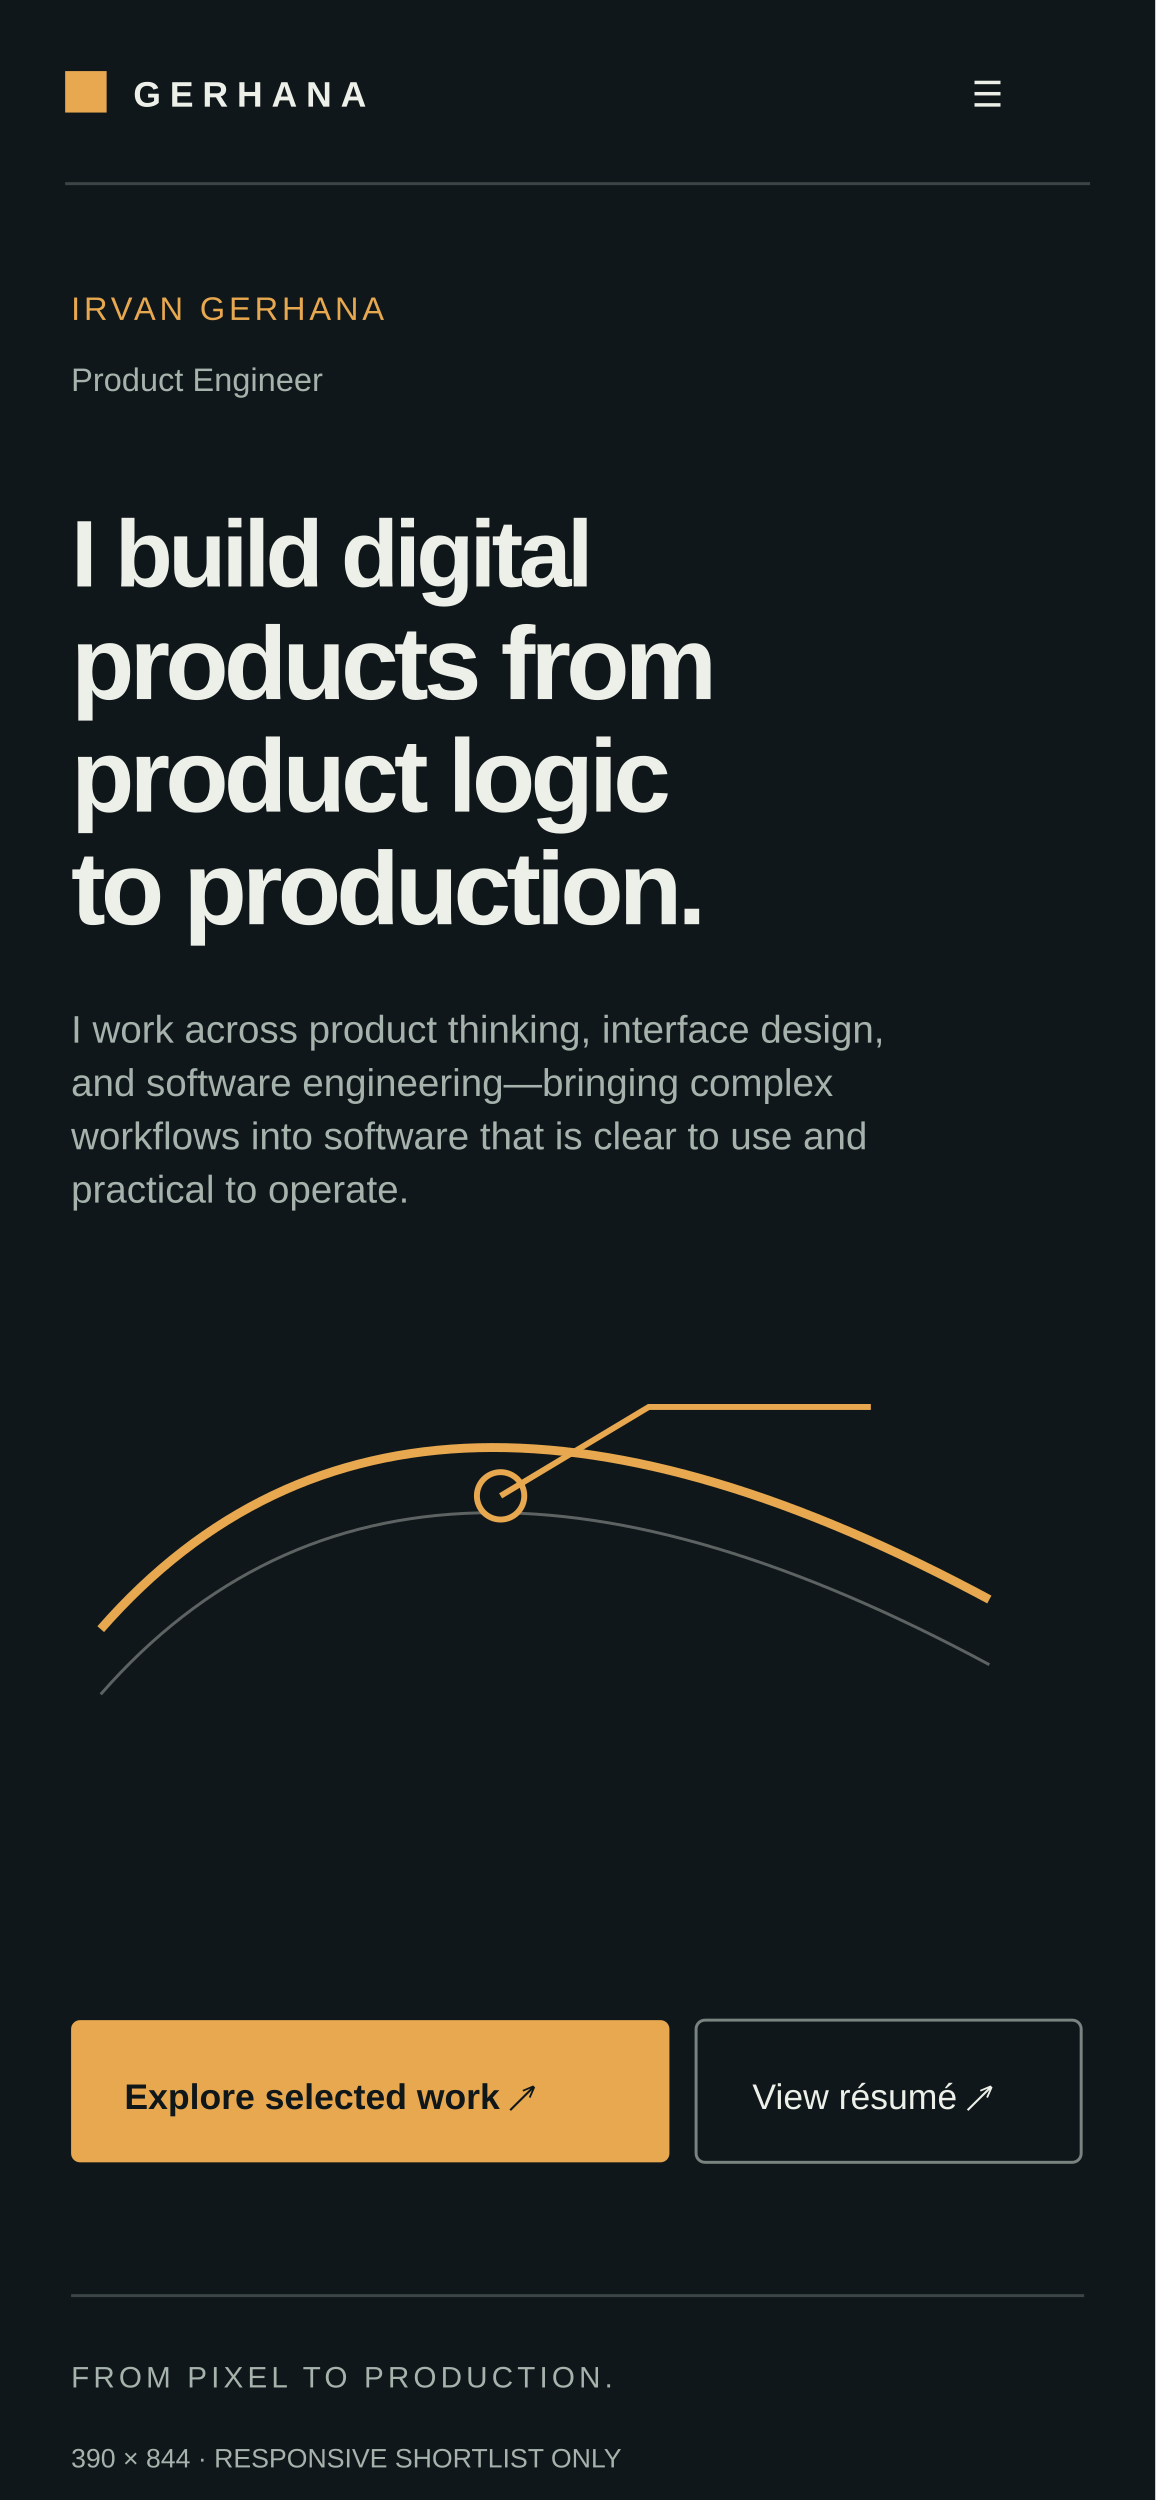
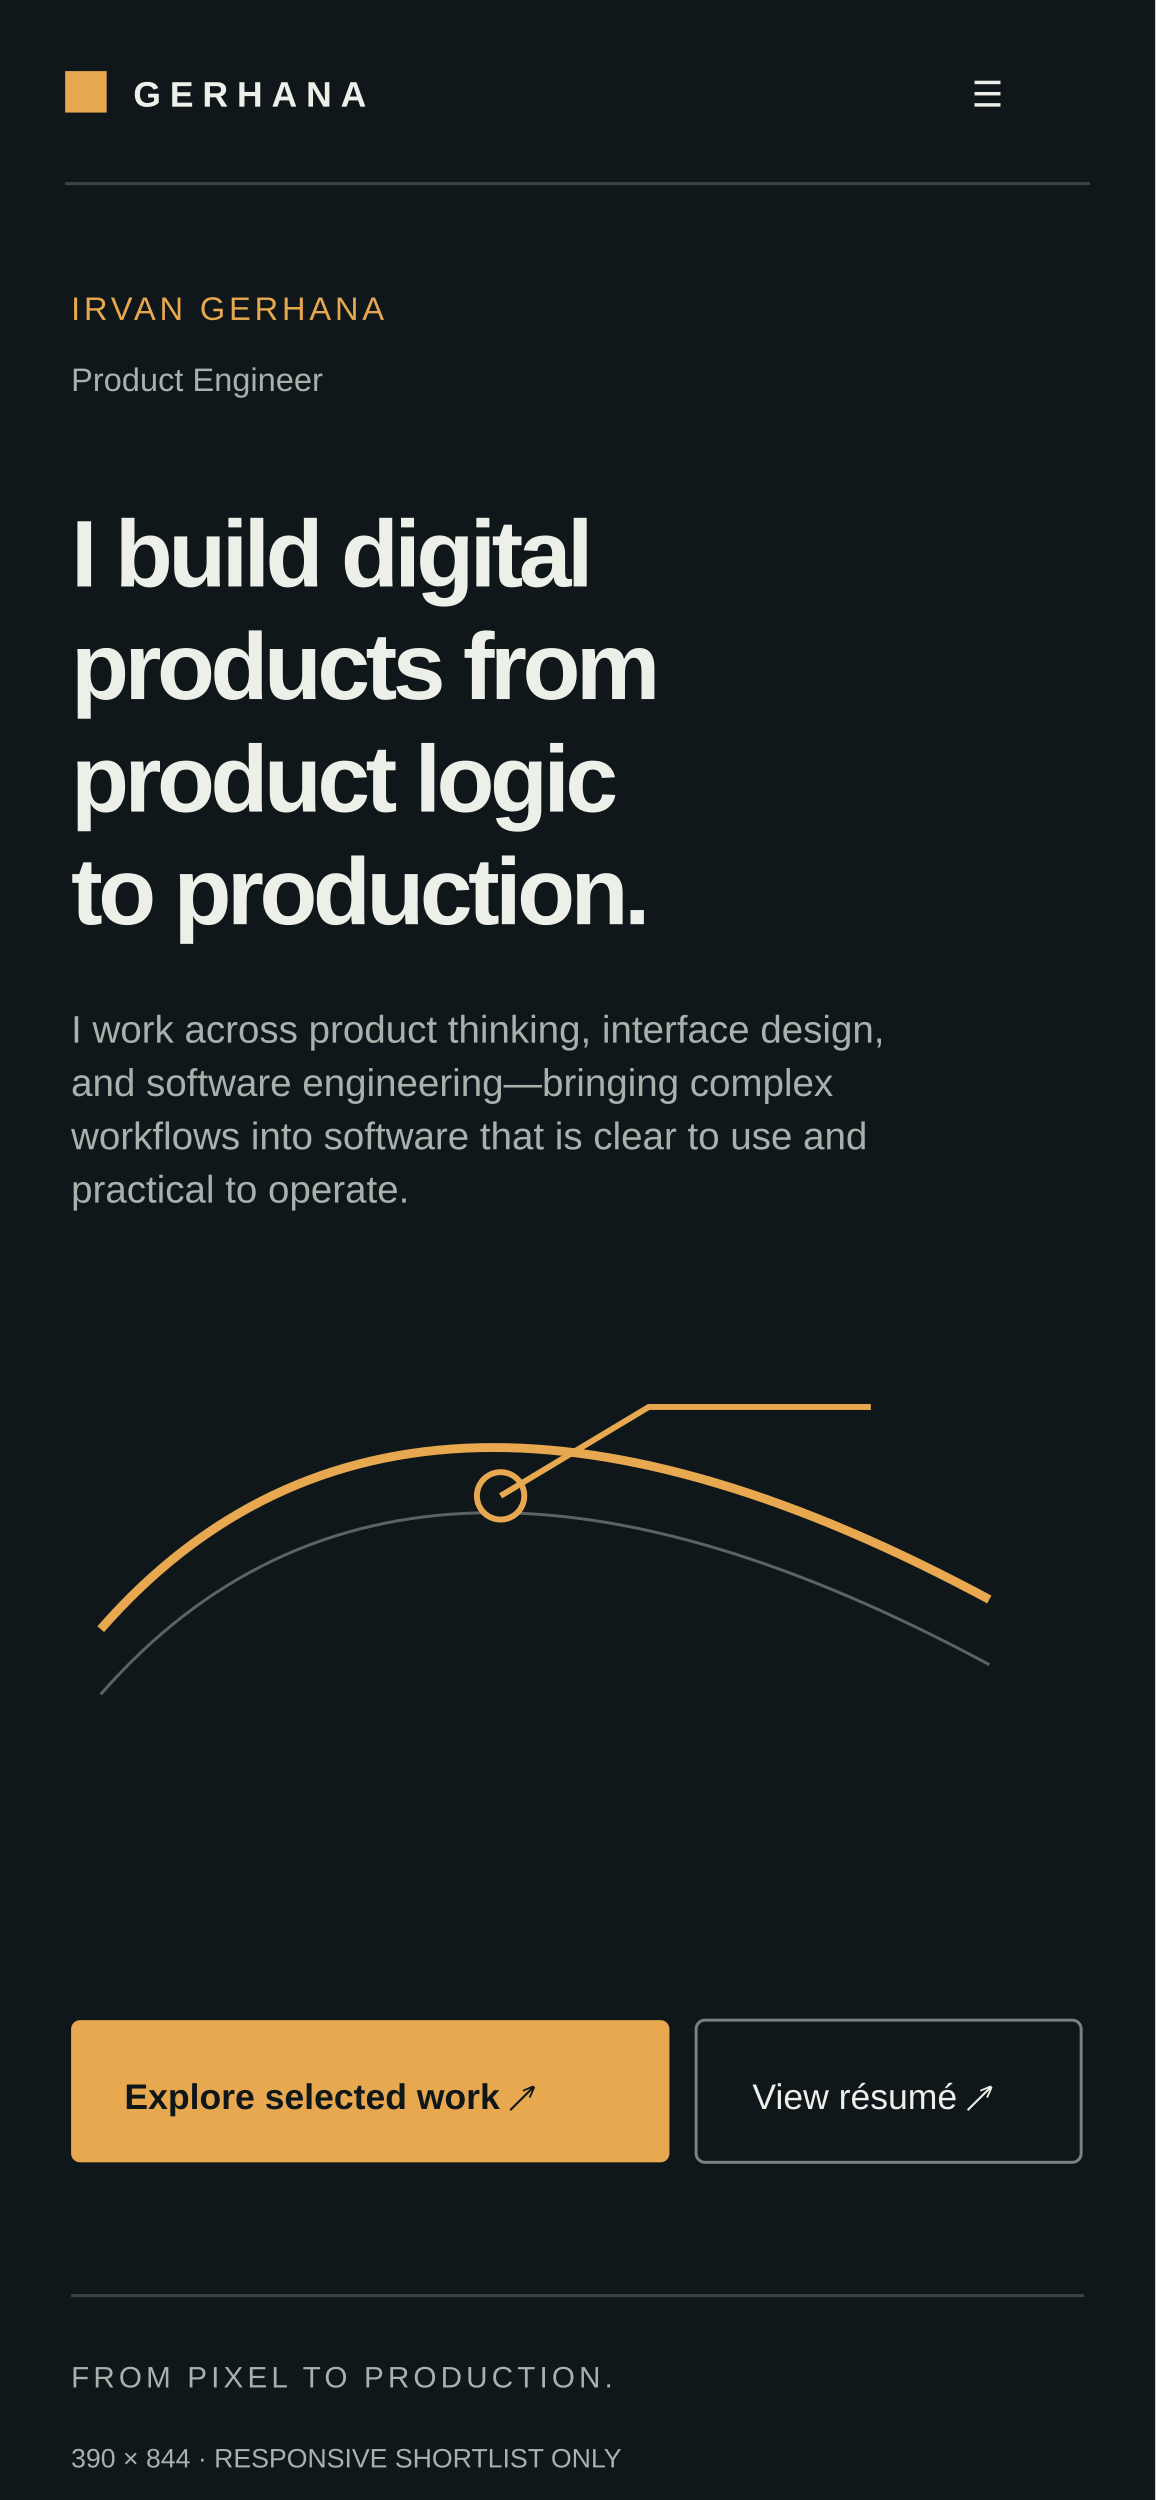
<svg xmlns="http://www.w3.org/2000/svg" width="390" height="844" viewBox="0 0 390 844" role="img" aria-labelledby="title desc">
  <rect width="390" height="844" fill="#10171a" />
  <path d="M22 62H368" stroke="#a6b2ac" stroke-opacity=".3" />
  <rect x="22" y="24" width="14" height="14" fill="#e7a84f" />
  <text x="45" y="36" font-family="Arial" font-size="12" font-weight="700" letter-spacing="3" fill="#edf0e9">GERHANA</text>
  <text x="328" y="36" font-family="Arial" font-size="12" fill="#edf0e9">☰</text>
  <text x="24" y="108" font-family="Arial" font-size="11" letter-spacing="1.3" fill="#e7a84f">IRVAN GERHANA</text>
  <text x="24" y="132" font-family="Arial" font-size="11" fill="#a6b2ac">Product Engineer</text>
  <text x="24" y="198" font-family="Arial" font-size="32" font-weight="600" letter-spacing="-1.5" fill="#edf0e9">I build digital</text>
-   <text x="24" y="236" font-family="Arial" font-size="35" font-weight="600" letter-spacing="-1.6" fill="#edf0e9">products from</text>
-   <text x="24" y="274" font-family="Arial" font-size="35" font-weight="600" letter-spacing="-1.6" fill="#edf0e9">product logic</text>
-   <text x="24" y="312" font-family="Arial" font-size="35" font-weight="600" letter-spacing="-1.6" fill="#edf0e9">to production.</text>
+   <text x="24" y="236" font-family="Arial" font-size="32" font-weight="600" letter-spacing="-1.5" fill="#edf0e9">products from</text>
+   <text x="24" y="274" font-family="Arial" font-size="32" font-weight="600" letter-spacing="-1.5" fill="#edf0e9">product logic</text>
+   <text x="24" y="312" font-family="Arial" font-size="32" font-weight="600" letter-spacing="-1.5" fill="#edf0e9">to production.</text>
  <text x="24" y="352" font-family="Arial" font-size="13" fill="#a6b2ac">I work across product thinking, interface design,</text>
  <text x="24" y="370" font-family="Arial" font-size="13" fill="#a6b2ac">and software engineering—bringing complex</text>
  <text x="24" y="388" font-family="Arial" font-size="13" fill="#a6b2ac">workflows into software that is clear to use and</text>
  <text x="24" y="406" font-family="Arial" font-size="13" fill="#a6b2ac">practical to operate.</text>
  <g transform="translate(34 470)" fill="none" stroke="#e7a84f">
    <path d="M0 80C70 0 170 0 300 70" stroke-width="3" />
    <path d="M0 102C70 22 170 22 300 92" stroke="#edf0e9" stroke-opacity=".35" />
    <circle cx="135" cy="35" r="8" fill="#10171a" stroke-width="2" />
    <path d="M135 35L185 5L260 5" stroke-width="2" />
  </g>
  <rect x="24" y="682" width="202" height="48" rx="3" fill="#e7a84f" />
  <text x="42" y="712" font-family="Arial" font-size="12" font-weight="700" fill="#10171a">Explore selected work ↗</text>
  <rect x="235" y="682" width="130" height="48" rx="3" stroke="#a6b2ac" stroke-opacity=".7" fill="none" />
  <text x="254" y="712" font-family="Arial" font-size="12" fill="#edf0e9">View résumé ↗</text>
  <path d="M24 775H366" stroke="#a6b2ac" stroke-opacity=".3" />
  <text x="24" y="806" font-family="Arial" font-size="10" letter-spacing="1.4" fill="#a6b2ac">FROM PIXEL TO PRODUCTION.</text>
  <text x="24" y="833" font-family="Arial" font-size="9" fill="#a6b2ac">390 × 844 · RESPONSIVE SHORTLIST ONLY</text>
  <text x="24" y="602" font-family="Arial" font-size="11" fill="#777" opacity="0"> </text>
</svg>
